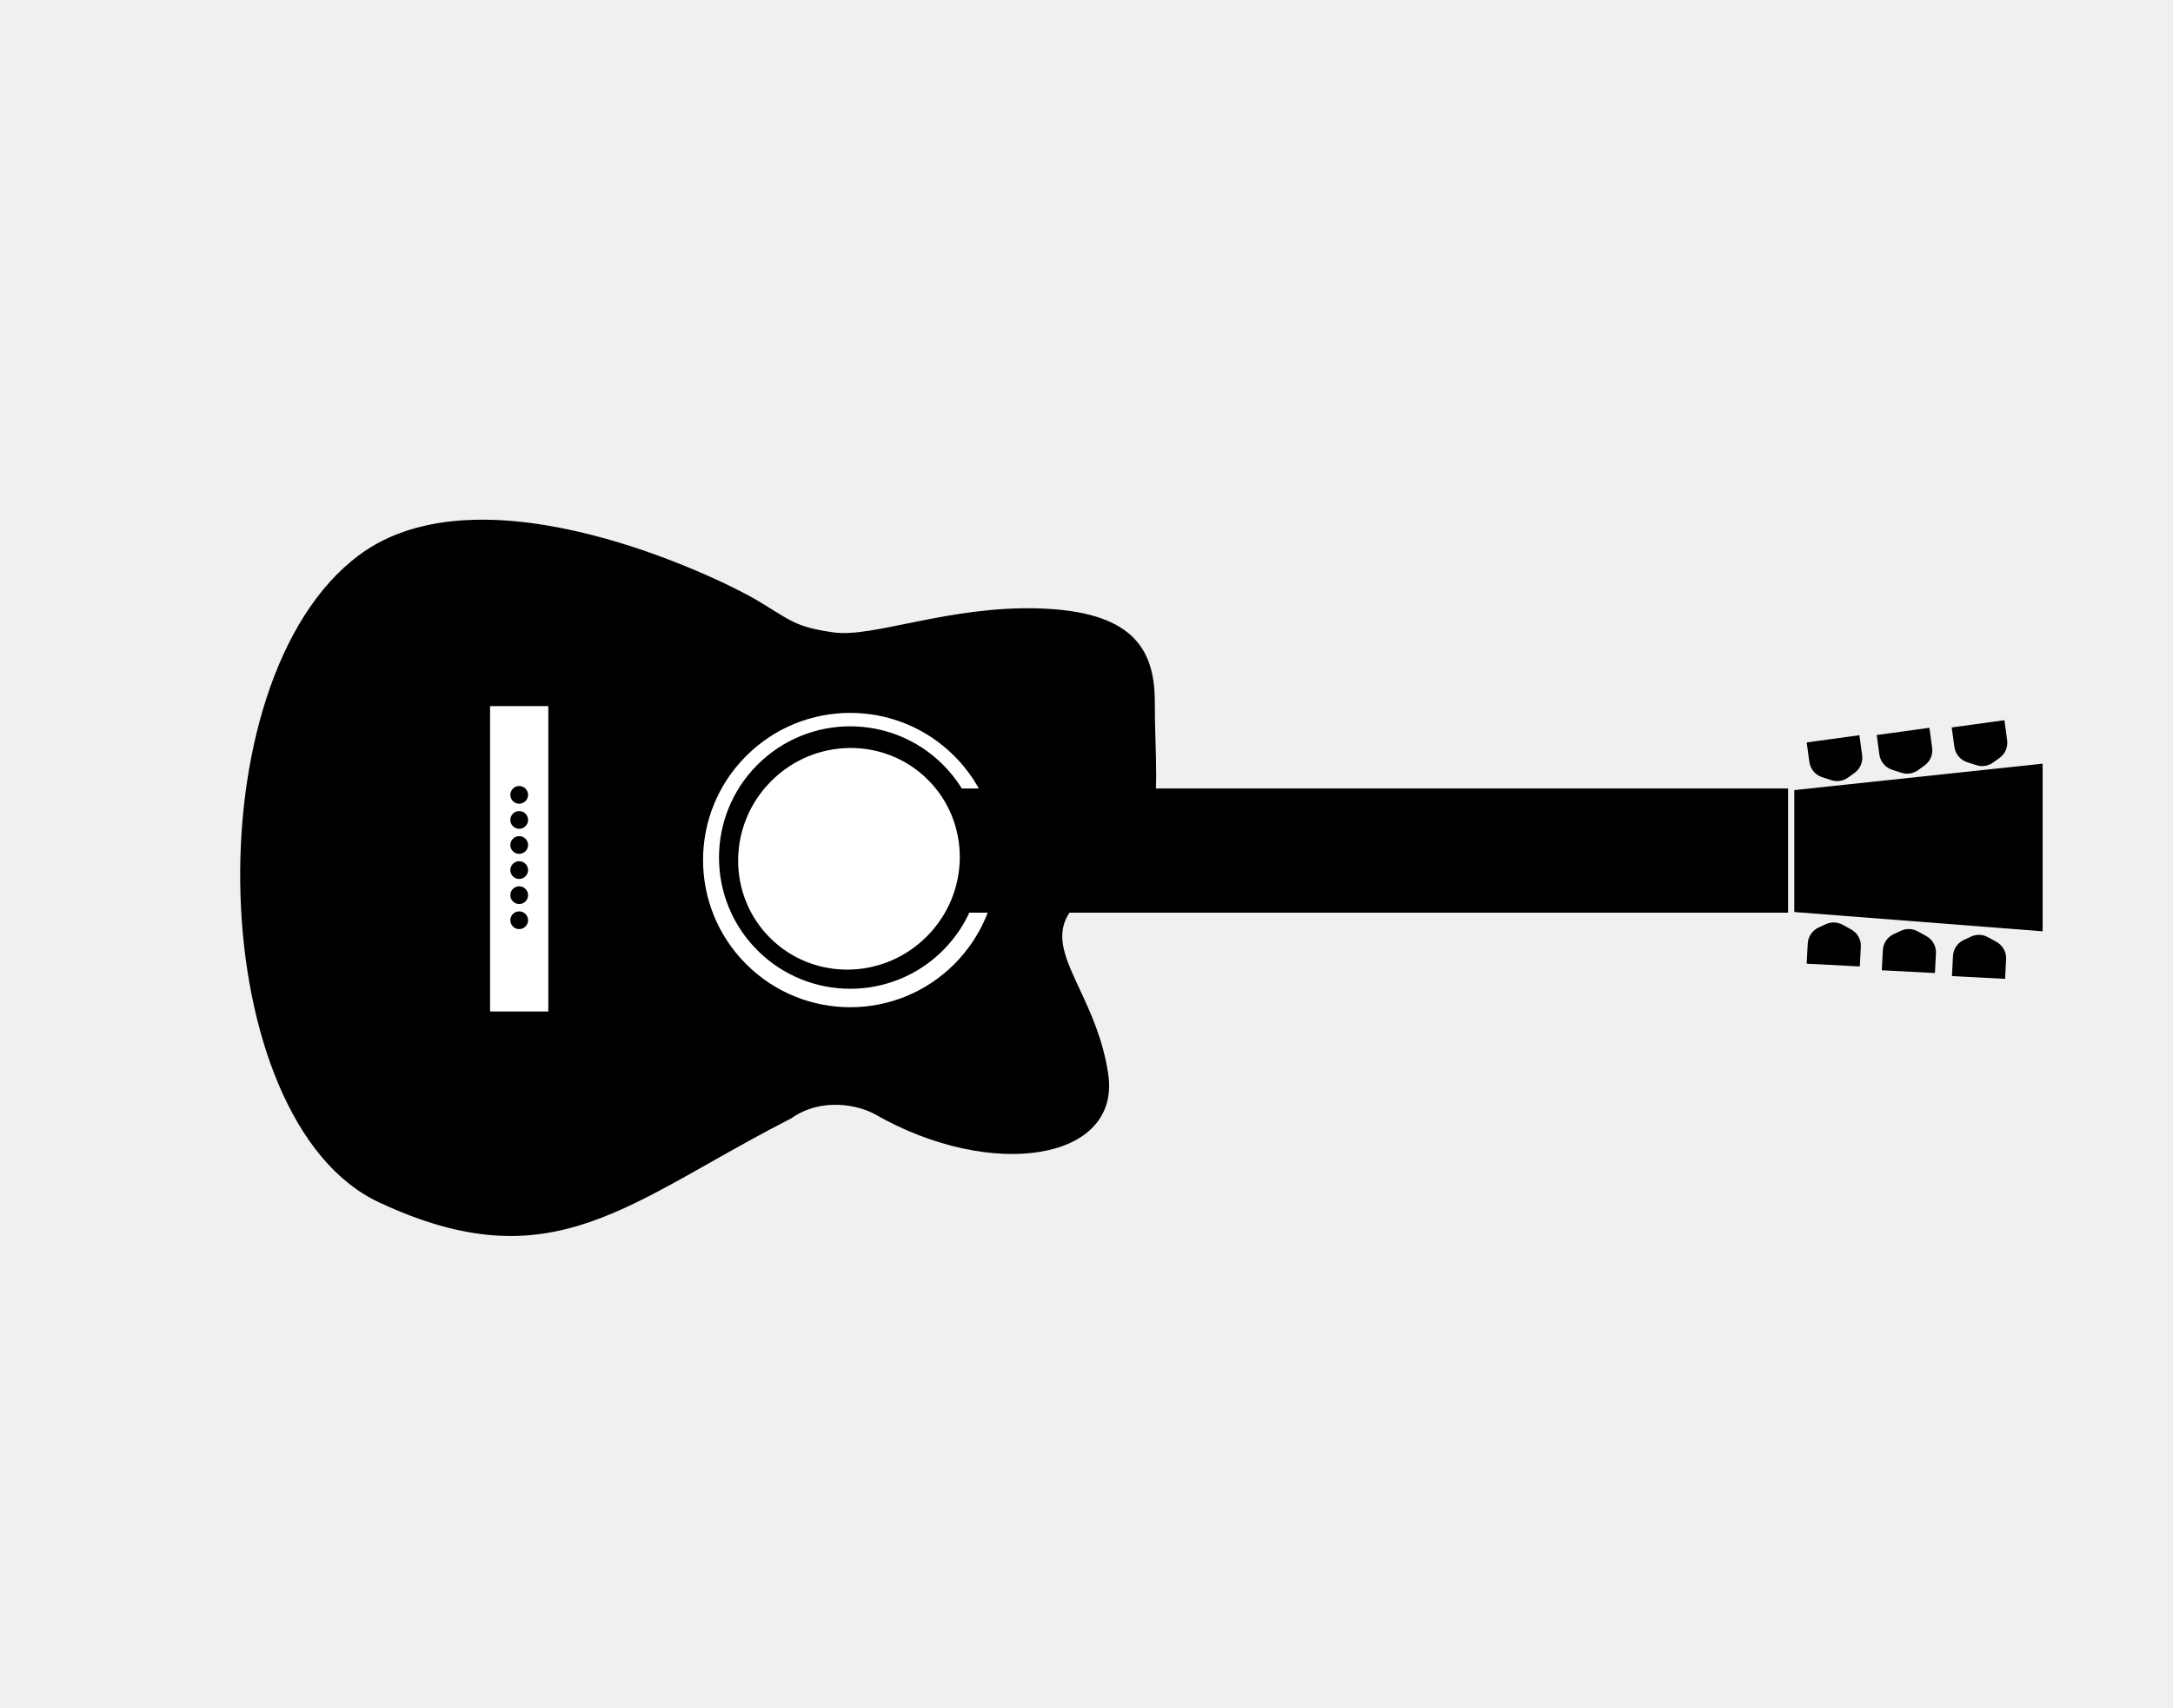
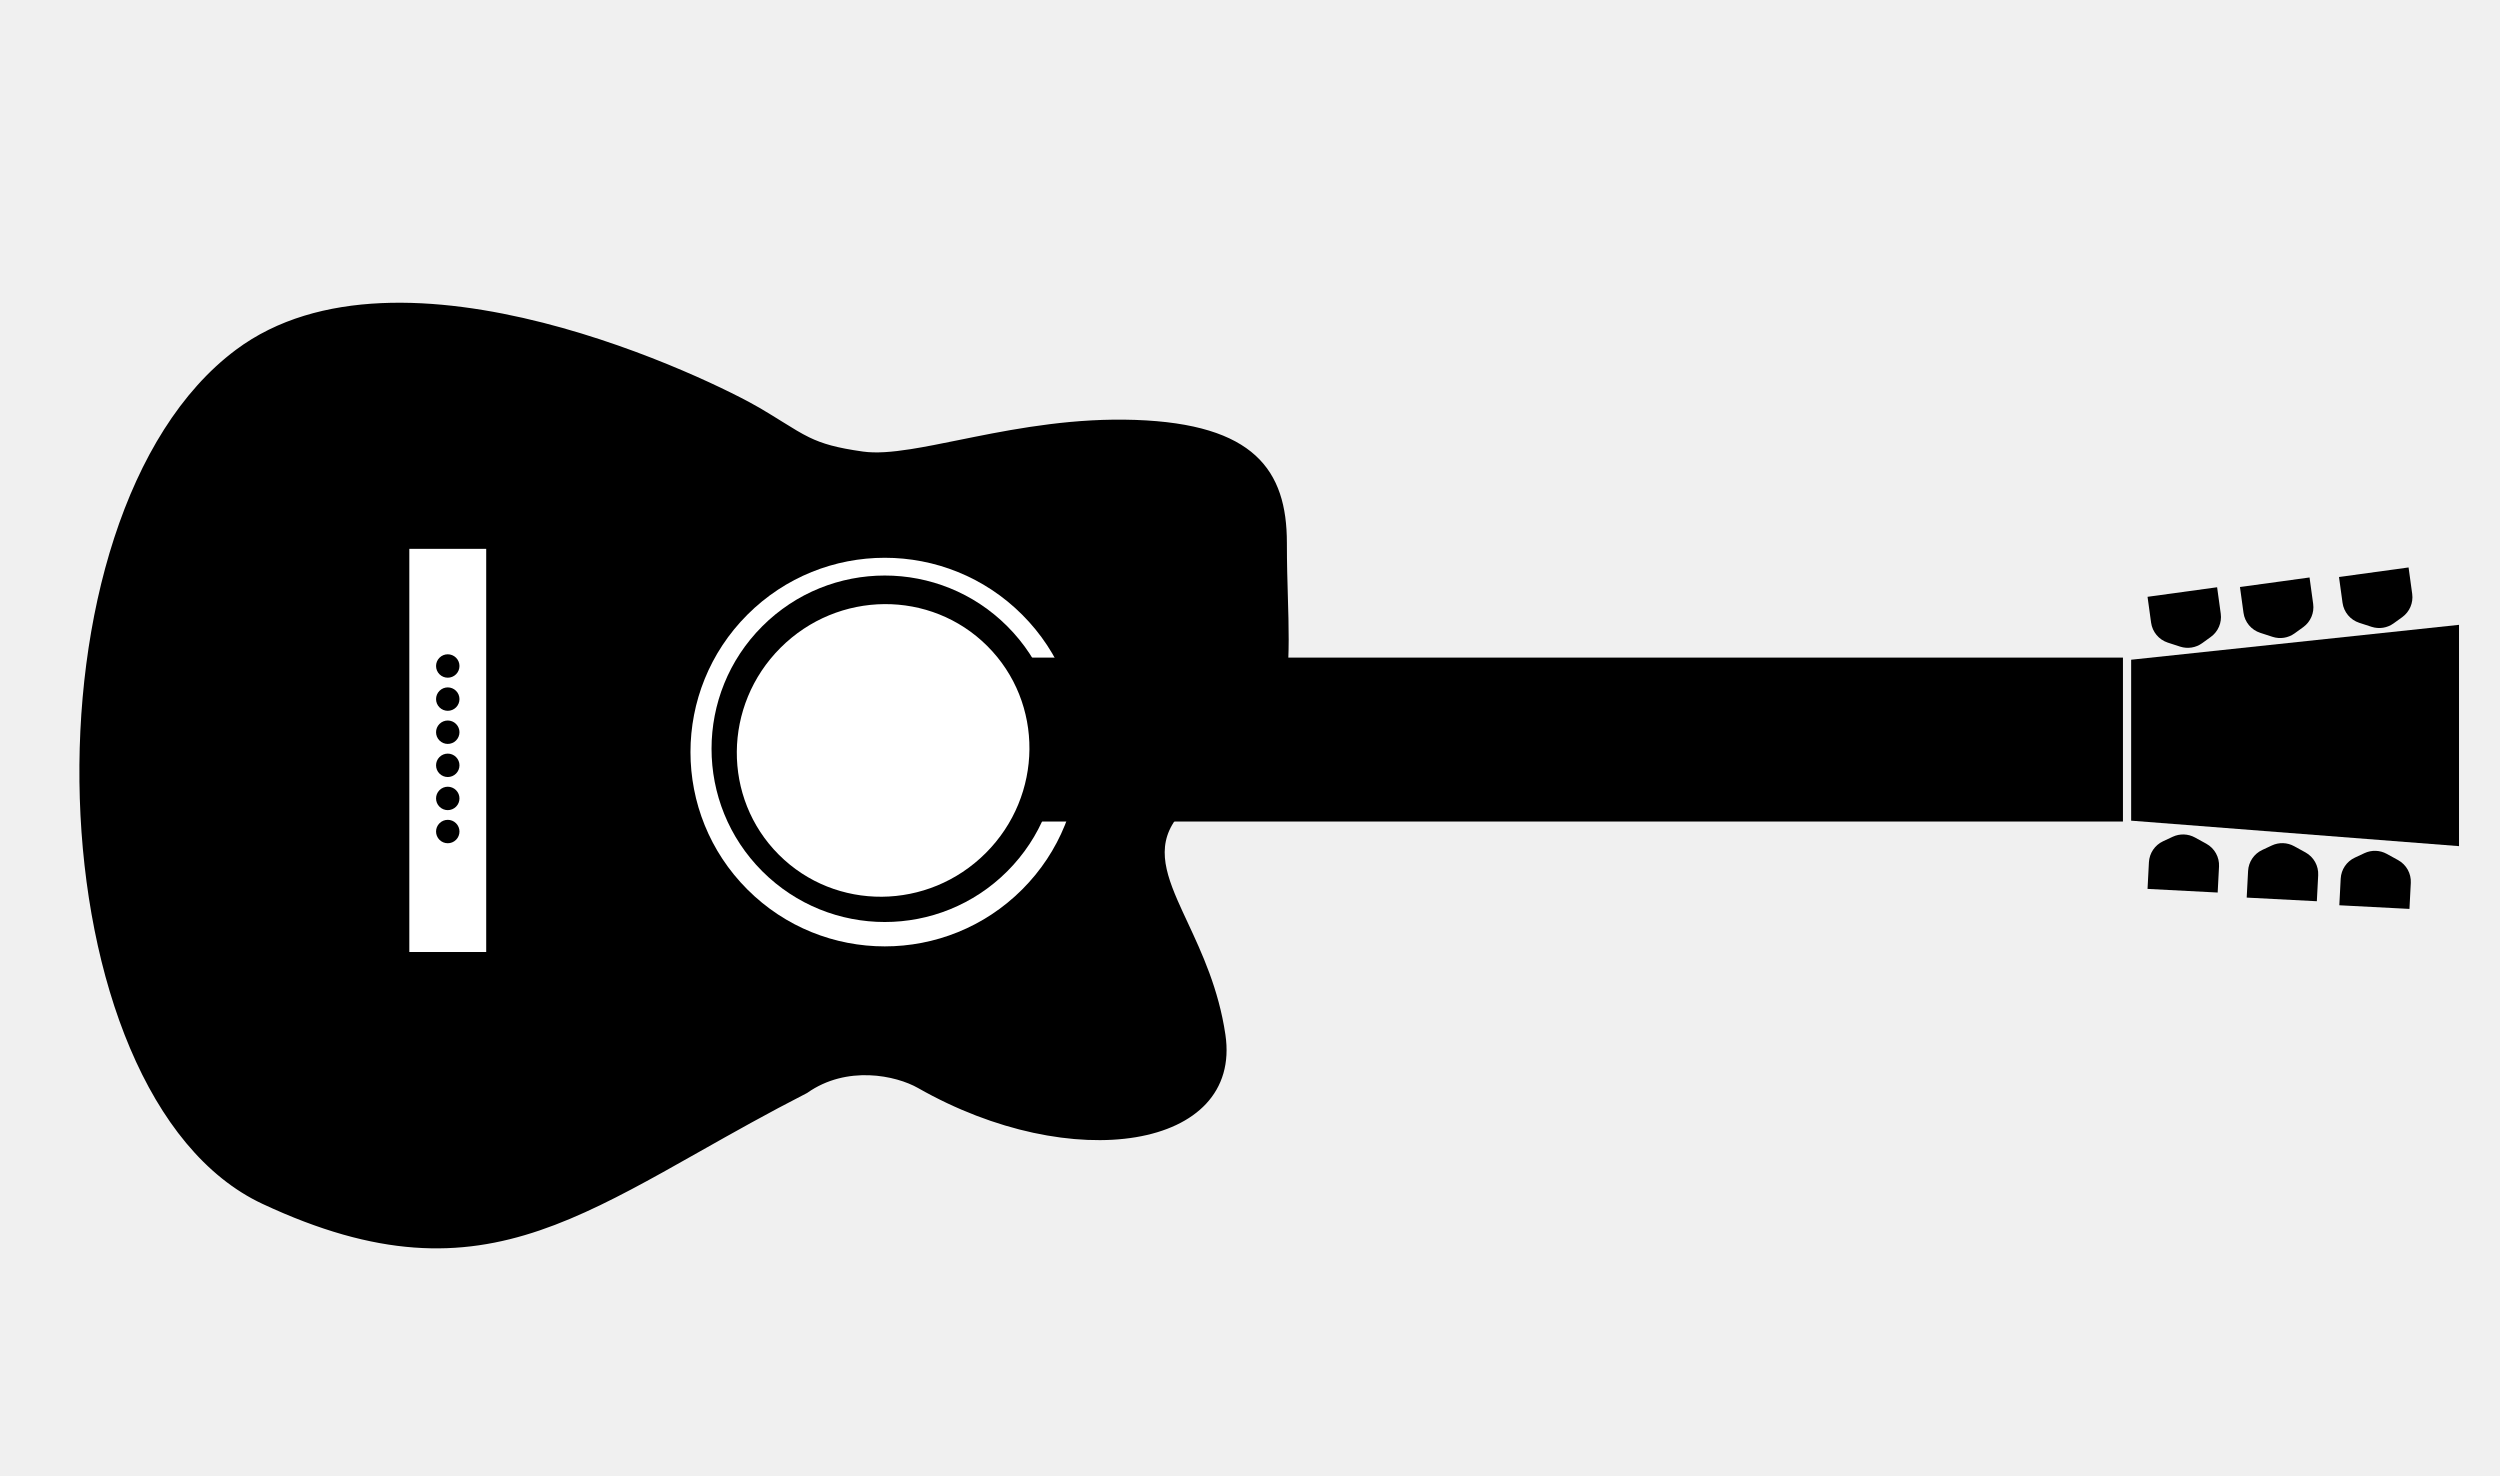
- <svg xmlns="http://www.w3.org/2000/svg" width="350" height="275" viewBox="0 0 350 275" fill="none">
+ <svg xmlns="http://www.w3.org/2000/svg" width="305" height="180" viewBox="0 0 305 180" fill="none">
  <g clip-path="url(#clip0_30_54)">
-     <path d="M173.434 145.004L173.266 145.027L173.147 145.146C171.348 146.945 170.61 148.769 170.594 150.724C170.578 152.644 171.262 154.639 172.19 156.781C172.571 157.659 172.994 158.567 173.436 159.515C175.171 163.237 177.191 167.57 178.005 173.073C178.503 176.432 177.627 179.099 175.788 181.08C173.935 183.075 171.059 184.42 167.486 185.017C160.337 186.212 150.56 184.383 141.246 179.075C138.439 177.475 132.242 176.144 127.208 179.686C122.427 182.132 118.115 184.567 114.107 186.831C112.573 187.698 111.084 188.539 109.63 189.346C104.357 192.272 99.543 194.753 94.691 196.403C85.031 199.69 75.168 199.707 61.237 193.193C54.373 189.983 49.039 183.216 45.333 174.47C41.629 165.732 39.574 155.073 39.235 144.177C38.895 133.283 40.272 122.177 43.41 112.55C46.55 102.916 51.439 94.805 58.093 89.839C67.963 82.474 82.356 83.378 95.114 86.625C107.84 89.863 118.757 95.386 121.513 97.018C122.546 97.63 123.416 98.172 124.188 98.652C125.466 99.447 126.474 100.074 127.504 100.575C129.2 101.398 130.986 101.9 134.197 102.355C135.865 102.592 137.893 102.422 140.184 102.062C141.966 101.782 143.94 101.381 146.063 100.949C146.674 100.825 147.297 100.699 147.932 100.572C153.626 99.432 160.294 98.252 167.483 98.5C174.687 98.748 179.167 100.269 181.85 102.728C184.516 105.172 185.5 108.631 185.5 113C185.5 115.51 185.563 117.671 185.622 119.672C185.727 123.252 185.817 126.319 185.502 129.957C185.214 133.283 183.649 136.866 181.405 139.718C179.156 142.577 176.285 144.624 173.434 145.004Z" fill="black" stroke="black" />
-     <circle cx="136.943" cy="138.525" r="23.705" transform="rotate(45 136.943 138.525)" fill="white" />
-     <circle cx="136.943" cy="138.121" r="21.135" transform="rotate(45 136.943 138.121)" fill="black" />
-     <ellipse cx="136.741" cy="138.323" rx="17.707" ry="17.993" transform="rotate(45 136.741 138.323)" fill="white" />
-     <path d="M288 127V147H153C157.745 138.761 157.732 134.383 153 127H288Z" fill="black" />
-     <rect x="88.317" y="113.73" width="49.186" height="9.38" transform="rotate(90 88.3173 113.73)" fill="white" />
-     <circle cx="83.627" cy="148.219" r="1.428" transform="rotate(45 83.6274 148.219)" fill="black" />
-     <circle cx="83.627" cy="144.18" r="1.428" transform="rotate(45 83.6274 144.18)" fill="black" />
-     <circle cx="83.627" cy="140.141" r="1.428" transform="rotate(45 83.6274 140.141)" fill="black" />
-     <circle cx="83.627" cy="136.102" r="1.428" transform="rotate(45 83.6274 136.102)" fill="black" />
-     <circle cx="83.627" cy="132.063" r="1.428" transform="rotate(45 83.6274 132.063)" fill="black" />
-     <circle cx="83.627" cy="128.024" r="1.428" transform="rotate(45 83.6273 128.024)" fill="black" />
-     <path d="M289 127.257L329 123V150L289 146.894V127.257Z" fill="black" />
-     <path d="M291 119.581L299.489 118.416L299.931 121.64C300.082 122.739 299.614 123.831 298.714 124.48L297.662 125.24C296.886 125.8 295.889 125.956 294.979 125.66L293.476 125.172C292.382 124.816 291.588 123.866 291.432 122.727L291 119.581Z" fill="black" />
-     <path d="M302.275 118.387L310.764 117.222L311.206 120.446C311.357 121.544 310.889 122.637 309.99 123.286L308.937 124.046C308.161 124.606 307.164 124.762 306.254 124.466L304.751 123.978C303.657 123.622 302.863 122.672 302.707 121.533L302.275 118.387Z" fill="black" />
-     <path d="M314.357 117.165L322.846 116L323.288 119.224C323.439 120.323 322.971 121.415 322.072 122.064L321.019 122.824C320.243 123.384 319.246 123.54 318.336 123.244L316.834 122.756C315.74 122.4 314.946 121.45 314.789 120.311L314.357 117.165Z" fill="black" />
-     <path d="M322.953 157.659L314.397 157.215L314.566 153.965C314.623 152.857 315.287 151.872 316.292 151.402L317.468 150.853C318.335 150.448 319.344 150.481 320.183 150.942L321.567 151.703C322.575 152.257 323.178 153.339 323.118 154.488L322.953 157.659Z" fill="black" />
-     <path d="M311.654 156.722L303.098 156.278L303.266 153.029C303.324 151.921 303.988 150.935 304.993 150.466L306.169 149.917C307.036 149.512 308.045 149.545 308.883 150.006L310.268 150.767C311.276 151.321 311.878 152.402 311.819 153.551L311.654 156.722Z" fill="black" />
-     <path d="M299.557 155.662L291 155.217L291.169 151.968C291.226 150.86 291.89 149.875 292.895 149.405L294.071 148.856C294.938 148.451 295.947 148.484 296.786 148.945L298.17 149.706C299.178 150.26 299.781 151.342 299.721 152.491L299.557 155.662Z" fill="black" />
+     <path d="M144.434 98.233L144.266 98.255L144.146 98.375C142.348 100.173 141.609 101.998 141.593 103.952C141.578 105.872 142.262 107.867 143.19 110.01C143.571 110.888 143.994 111.796 144.436 112.743C146.171 116.466 148.191 120.799 149.005 126.302C149.502 129.661 148.627 132.328 146.788 134.308C144.935 136.304 142.059 137.649 138.486 138.246C131.337 139.441 121.56 137.611 112.246 132.303C109.439 130.704 103.242 129.372 98.208 132.915C93.427 135.361 89.115 137.796 85.107 140.06C83.573 140.926 82.084 141.768 80.63 142.575C75.357 145.501 70.543 147.981 65.691 149.632C56.031 152.918 46.168 152.936 32.237 146.421C25.373 143.212 20.039 136.444 16.333 127.699C12.629 118.96 10.574 108.301 10.235 97.406C9.895 86.511 11.272 75.406 14.41 65.778C17.55 56.145 22.439 48.033 29.093 43.068C38.963 35.702 53.356 36.607 66.114 39.853C78.84 43.092 89.757 48.615 92.513 50.247C93.546 50.859 94.416 51.401 95.188 51.881C96.466 52.676 97.473 53.303 98.504 53.803C100.2 54.627 101.986 55.129 105.197 55.584C106.865 55.821 108.893 55.651 111.184 55.29C112.966 55.01 114.94 54.609 117.063 54.178C117.674 54.054 118.297 53.927 118.932 53.8C124.626 52.661 131.294 51.48 138.483 51.728C145.687 51.977 150.167 53.498 152.85 55.957C155.516 58.401 156.5 61.86 156.5 66.229C156.5 68.739 156.563 70.9 156.622 72.9C156.727 76.481 156.817 79.547 156.502 83.185C156.213 86.512 154.649 90.095 152.405 92.946C150.155 95.805 147.285 97.853 144.434 98.233Z" fill="black" stroke="black" />
+     <circle cx="107.943" cy="91.754" r="23.705" transform="rotate(45 107.943 91.7539)" fill="white" />
+     <circle cx="107.943" cy="91.35" r="21.135" transform="rotate(45 107.943 91.35)" fill="black" />
+     <ellipse cx="107.741" cy="91.552" rx="17.707" ry="17.993" transform="rotate(45 107.741 91.552)" fill="white" />
+     <path d="M259 80.229V100.229H124C128.745 91.99 128.732 87.612 124 80.229H259Z" fill="black" />
+     <rect x="59.317" y="66.959" width="49.186" height="9.38" transform="rotate(90 59.3171 66.9588)" fill="white" />
+     <circle cx="54.627" cy="101.448" r="1.428" transform="rotate(45 54.6273 101.448)" fill="black" />
+     <circle cx="54.627" cy="97.409" r="1.428" transform="rotate(45 54.6273 97.4086)" fill="black" />
+     <circle cx="54.627" cy="93.37" r="1.428" transform="rotate(45 54.6273 93.3696)" fill="black" />
+     <circle cx="54.627" cy="89.331" r="1.428" transform="rotate(45 54.6273 89.3305)" fill="black" />
+     <circle cx="54.627" cy="85.291" r="1.428" transform="rotate(45 54.6273 85.2915)" fill="black" />
+     <circle cx="54.627" cy="81.252" r="1.428" transform="rotate(45 54.6272 81.2524)" fill="black" />
+     <path d="M260 80.486L300 76.229V103.229L260 100.122V80.486Z" fill="black" />
+     <path d="M262 72.81L270.488 71.645L270.931 74.868C271.082 75.967 270.614 77.06 269.714 77.709L268.662 78.469C267.886 79.029 266.889 79.185 265.978 78.889L264.476 78.401C263.382 78.045 262.588 77.095 262.432 75.956L262 72.81Z" fill="black" />
+     <path d="M273.275 71.615L281.764 70.451L282.206 73.674C282.357 74.773 281.889 75.865 280.989 76.515L279.937 77.274C279.161 77.835 278.164 77.991 277.254 77.695L275.751 77.206C274.657 76.851 273.863 75.901 273.707 74.761L273.275 71.615Z" fill="black" />
+     <path d="M285.357 70.394L293.846 69.229L294.288 72.452C294.439 73.551 293.971 74.644 293.072 75.293L292.019 76.052C291.243 76.613 290.246 76.769 289.336 76.473L287.834 75.984C286.74 75.629 285.945 74.679 285.789 73.539L285.357 70.394Z" fill="black" />
+     <path d="M293.953 110.887L285.397 110.443L285.565 107.194C285.623 106.086 286.287 105.1 287.292 104.631L288.468 104.082C289.335 103.677 290.344 103.71 291.183 104.171L292.567 104.932C293.575 105.486 294.178 106.568 294.118 107.716L293.953 110.887Z" fill="black" />
+     <path d="M282.654 109.951L274.097 109.507L274.266 106.257C274.324 105.149 274.988 104.164 275.993 103.695L277.169 103.145C278.036 102.74 279.044 102.773 279.883 103.234L281.268 103.995C282.276 104.549 282.878 105.631 282.819 106.78L282.654 109.951Z" fill="black" />
+     <path d="M270.556 108.89L262 108.446L262.168 105.197C262.226 104.089 262.89 103.103 263.895 102.634L265.071 102.085C265.938 101.68 266.947 101.713 267.786 102.174L269.17 102.935C270.178 103.489 270.781 104.57 270.721 105.719L270.556 108.89Z" fill="black" />
  </g>
  <defs>
    <clipPath id="clip0_30_54">
-       <rect width="350" height="275" fill="white" />
+       <rect width="305" height="180" fill="white" />
    </clipPath>
  </defs>
</svg>
